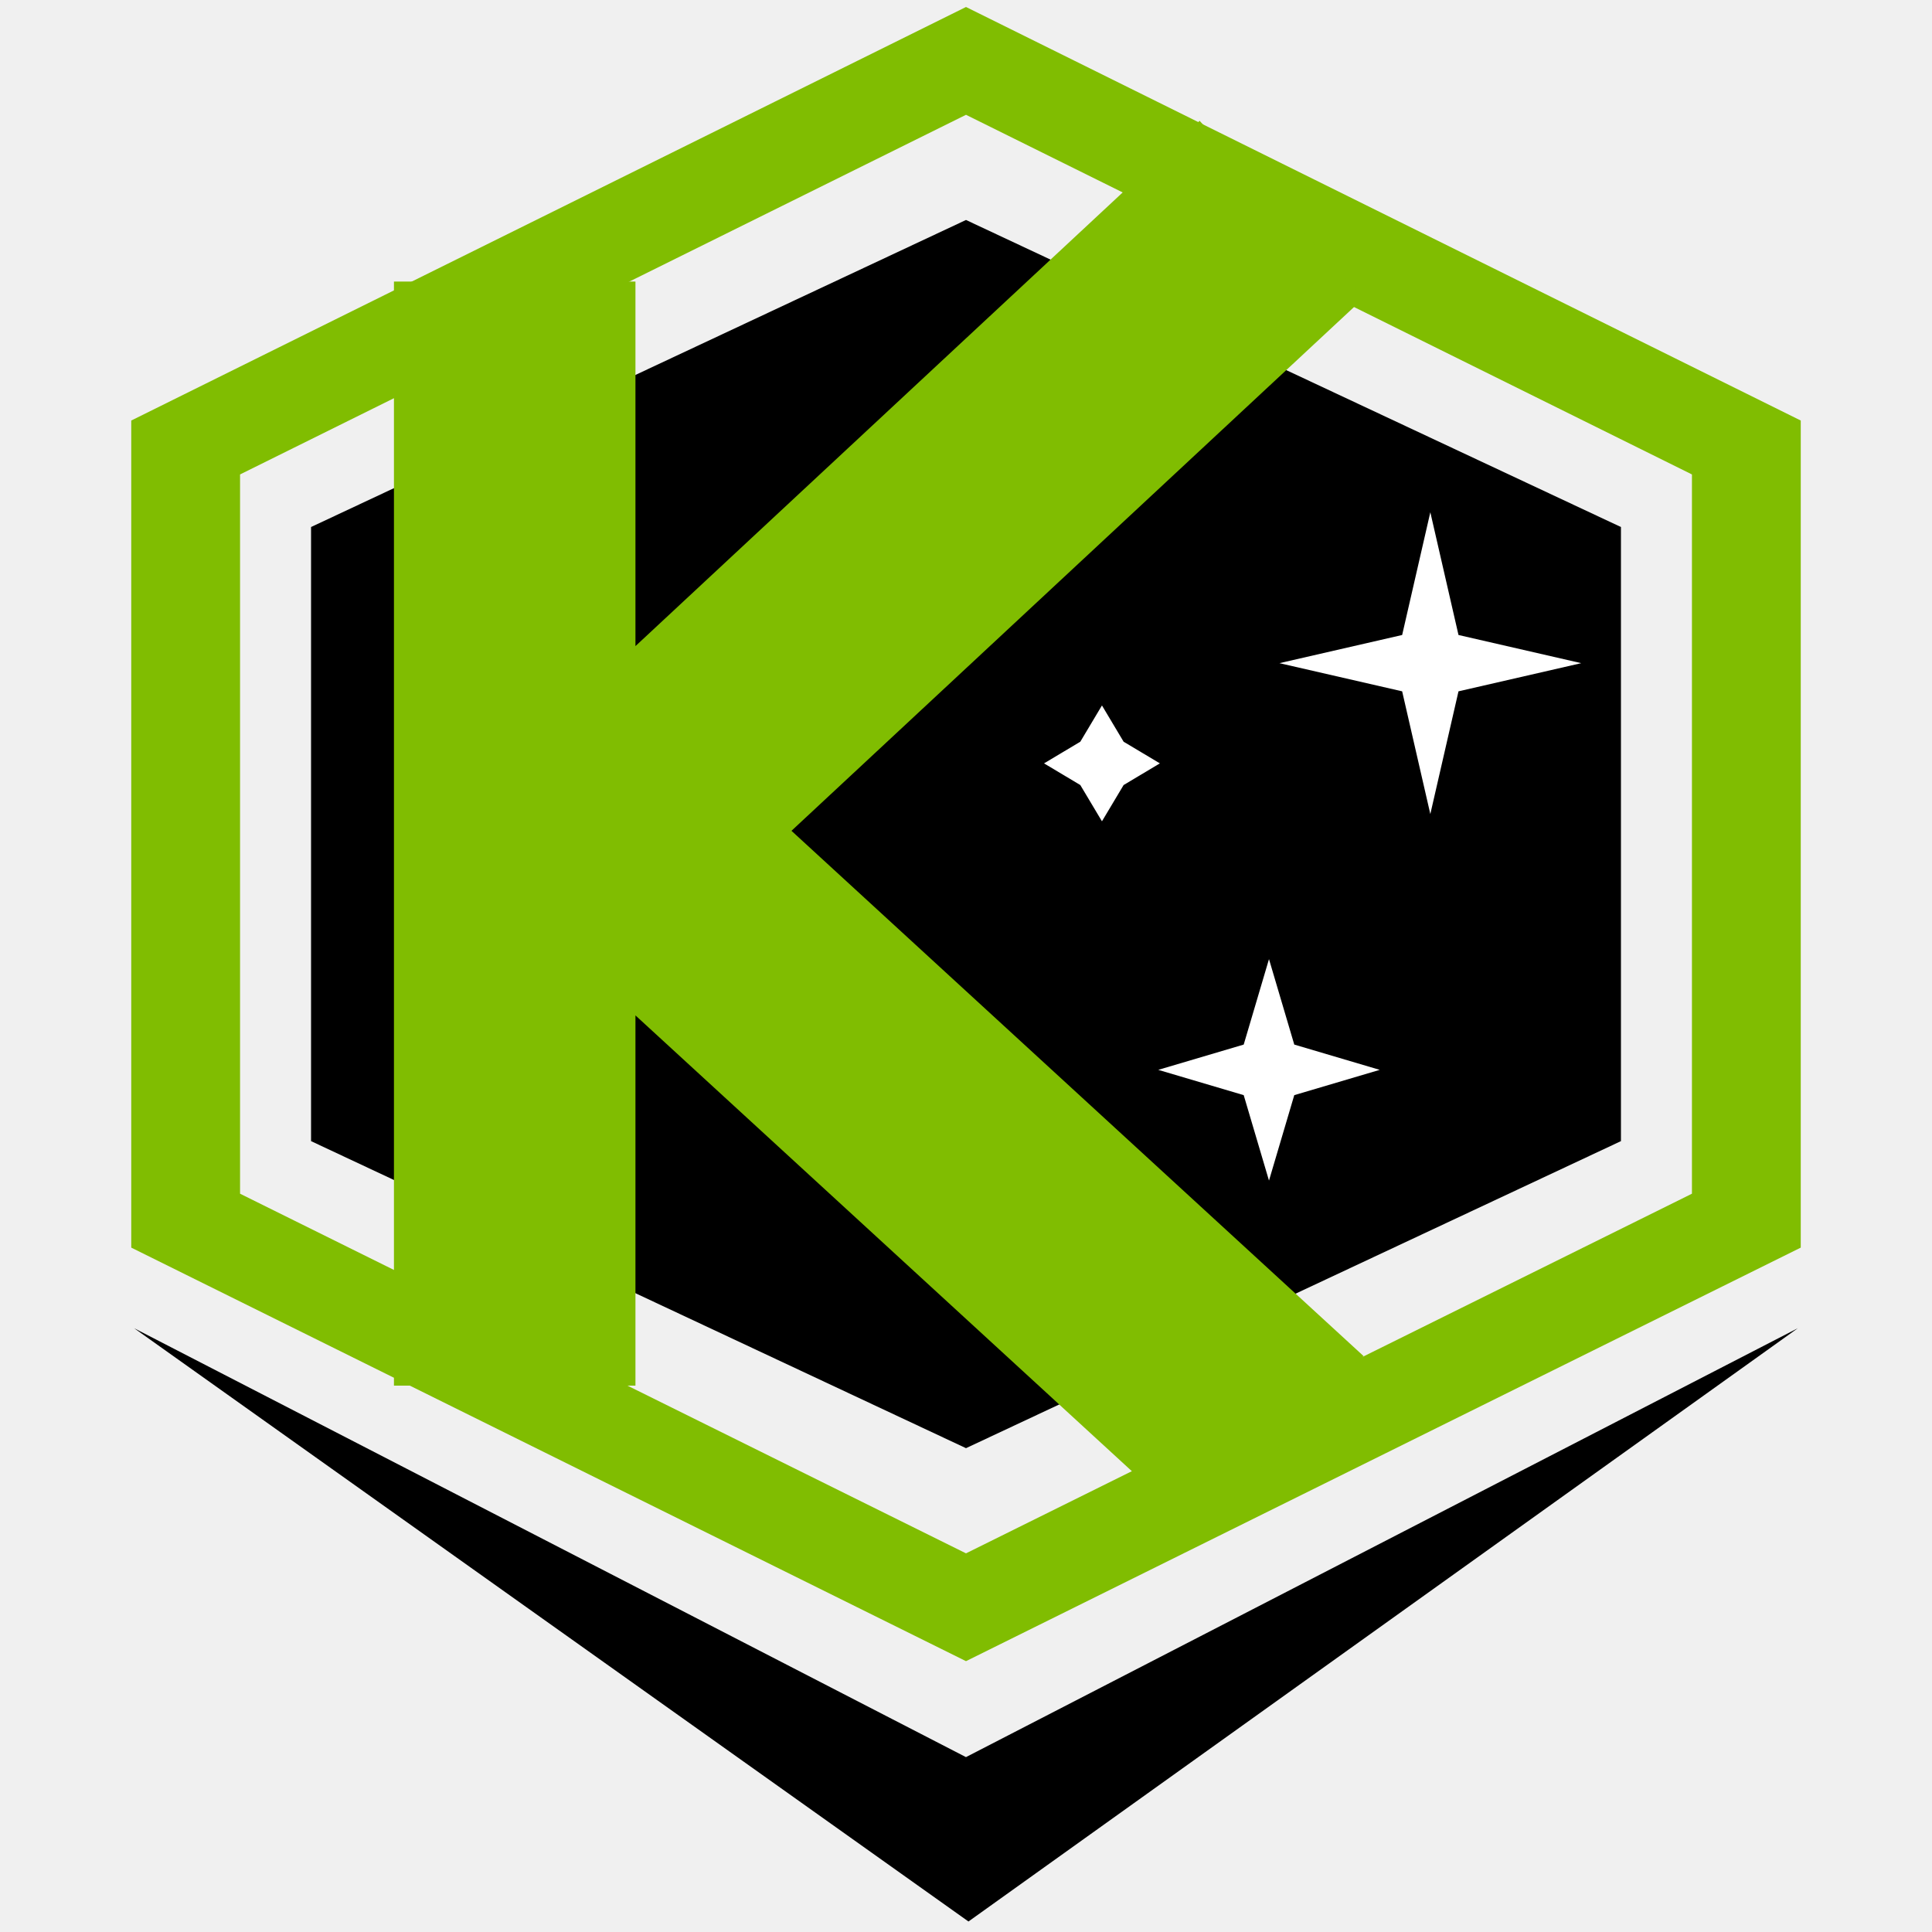
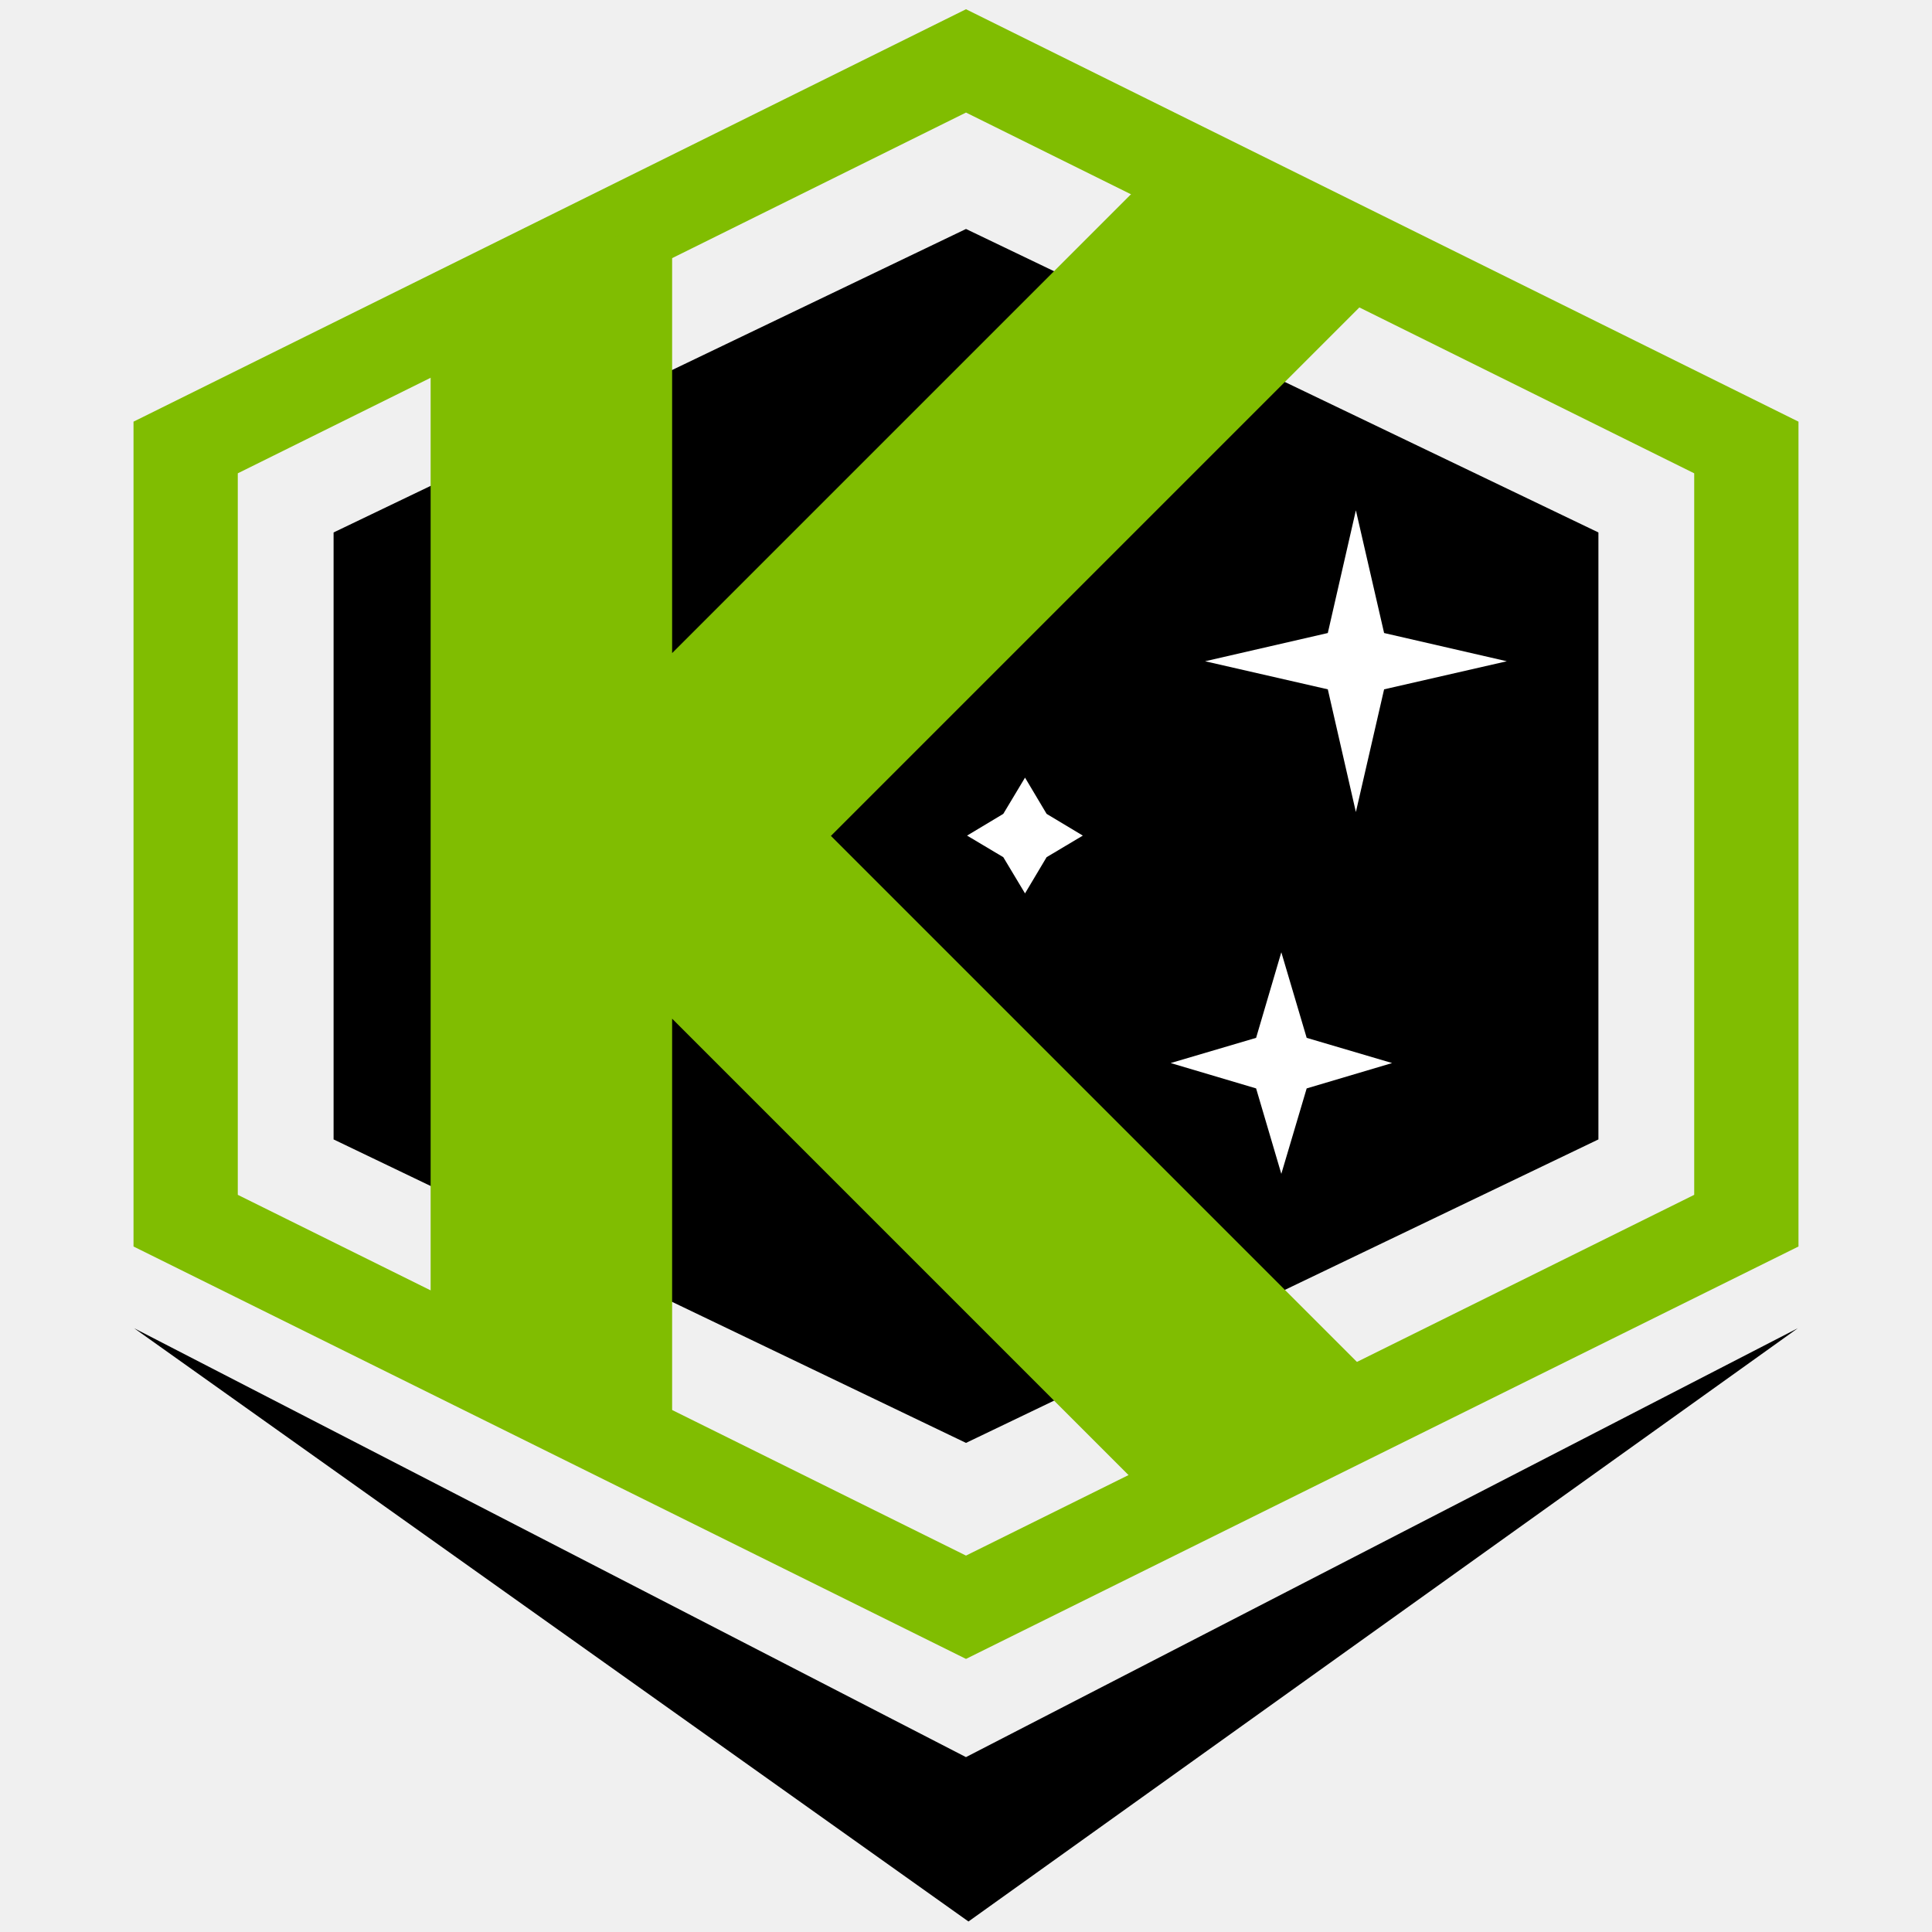
<svg xmlns="http://www.w3.org/2000/svg" width="400" height="400" id="svg2" version="1.1">
  <defs id="defs4" />
  <g id="layer1" transform="translate(0,-652.3622)">
-     <rect y="654.133" x="1.771" height="396.458" width="396.458" id="rect3043" style="fill:#ffffff;fill-opacity:0;stroke:none" />
-     <path transform="matrix(0.8424112,0,0,0.6840458,181.3684,819.9711)" d="m 183.084,100.357 -160.967,92.934 -160.967,-92.934 0,-185.869 160.967,-92.934 160.967,92.934 z" id="path3824" style="fill:#000000;stroke:none" />
-     <path style="fill:none;stroke:#80bd01;stroke-width:22.445;stroke-miterlimit:4;stroke-opacity:1;stroke-dasharray:none" id="path3799" d="m 183.084,100.357 -160.967,92.934 -160.967,-92.934 0,-185.869 160.967,-92.934 160.967,92.934 z" transform="matrix(1.003697,0,0,0.8612424,177.8012,818.6558)" />
-     <path style="fill:#000000;fill-opacity:1;stroke:none" d="M 199.994,1016.154 372.226,927.351 200.512,1050.188 27.763,927.351 z" id="path3049" />
-     <path id="path3809" style="fill:none;stroke:#80bd01;stroke-width:50;stroke-linecap:butt;stroke-linejoin:miter;stroke-miterlimit:4;stroke-opacity:1;stroke-dasharray:none" d="M 265.4,695.675 127.042,824.501 265.4,951.535 M 106.563,710.65 c 0,76.196 0,152.393 0,228.589" />
-     <path style="fill:#ffffff;fill-opacity:1;stroke:none" id="path3826" d="m 259.023,192.792 -9.307,-40.553 -40.553,-9.307 40.553,-9.307 9.307,-40.553 9.307,40.553 40.553,9.307 -40.553,9.307 z" transform="matrix(0.6265749,0,0,0.6265749,133.8362,700.1049)" />
-     <path transform="matrix(0.4597887,0,0,0.4597887,143.6349,808.1458)" d="m 259.023,192.792 -11.384,-38.475 -38.475,-11.384 38.475,-11.384 11.384,-38.475 11.384,38.475 38.475,11.384 -38.475,11.384 z" id="path3830" style="fill:#ffffff;fill-opacity:1;stroke:none" />
-     <path style="fill:#ffffff;fill-opacity:1;stroke:none" id="path3832" d="m 259.023,192.792 -18.642,-31.217 -31.217,-18.642 31.217,-18.642 18.642,-31.217 18.642,31.217 31.217,18.642 -31.217,18.642 z" transform="matrix(0.2405214,0,0,0.2405214,165.8483,776.0323)" />
+     <g id="g3911">
+       <rect style="fill:#ffffff;fill-opacity:0;stroke:none" id="rect3870" width="396.458" height="396.458" x="25.517" y="654.133" />
+       <path style="fill:#000000;fill-opacity:1;stroke:none" id="path3904" d="m 183.084,100.357 -160.967,92.934 -160.967,-92.934 0,-185.869 160.967,-92.934 160.967,92.934 z" transform="matrix(0.8134284,0,0,0.6760983,182.0093,820.4153)" />
+       <rect y="654.133" x="1.771" height="396.458" width="396.458" id="rect3886" style="fill:#ffffff;fill-opacity:0;stroke:none" />
+       <path style="fill:none;stroke:#80bd01;stroke-width:21.511;stroke-miterlimit:4;stroke-opacity:1;stroke-dasharray:none" id="path3890" d="m 183.084,100.357 -160.967,92.934 -160.967,-92.934 0,-185.869 160.967,-92.934 160.967,92.934 z" transform="matrix(1.003697,0,0,0.8612424,177.8011,818.6558)" />
+       <path style="fill:#000000;fill-opacity:1;stroke:none" d="M 199.994,1016.154 372.226,927.351 200.512,1050.188 27.763,927.351 z" id="path3892" />
+       <path d="m 280.72,758.018 -5.812,25.406 -25.406,5.844 25.406,5.812 5.812,25.406 5.844,-25.406 25.406,-5.812 -25.406,-5.844 -5.844,-25.406 z m -68.5,55.344 -4.5,7.5 -7.5,4.5 7.5,4.469 4.5,7.5 4.469,-7.5 7.5,-4.469 -7.5,-4.5 -4.469,-7.5 z m 53.063,36.156 -5.219,17.719 -17.688,5.219 17.688,5.25 5.219,17.688 5.25,-17.688 17.687,-5.25 -17.687,-5.219 -5.25,-17.719 z" style="fill:#ffffff;fill-opacity:1;stroke:none" id="path3915" />
+       <path id="path3894" d="m 241.251,685.487 -102.094,102.094 0,-92.2 -50,25.219 0,210.305 50,23.855 0,-91.491 103.719,103.719 46.219,-24.5 -117.062,-117.062 116.969,-116.969 z" style="font-size:medium;font-style:normal;font-variant:normal;font-weight:normal;font-stretch:normal;text-indent:0;text-align:start;text-decoration:none;line-height:normal;letter-spacing:normal;word-spacing:normal;text-transform:none;direction:ltr;block-progression:tb;writing-mode:lr-tb;text-anchor:start;baseline-shift:baseline;color:#000000;fill:#80bd01;fill-opacity:1;stroke:none;stroke-width:50;marker:none;visibility:visible;display:inline;overflow:visible;enable-background:accumulate;font-family:Sans;-inkscape-font-specification:Sans" />
+     </g>
+     <rect y="1750.122" x="410.63" height="396.458" width="396.458" id="rect3946" style="fill:#ffffff;fill-opacity:0;stroke:none" />
+     <rect style="fill:#ffffff;fill-opacity:0;stroke:none" id="rect3950" width="396.458" height="396.458" x="386.884" y="1750.122" />
+     <rect style="fill:#ffffff;fill-opacity:0;stroke:none" id="rect3969" width="396.458" height="396.458" x="568.975" y="654.133" />
+     <path style="fill:#000000;fill-opacity:1;stroke:none" d="M 743.469 47.406 L 682.625 76.594 L 682.625 135.219 L 761.688 56.156 L 743.469 47.406 z M 809.469 79.094 L 715.5 173.062 L 809.5 267.062 L 874.406 235.906 L 874.406 110.25 L 809.469 79.094 z M 632.625 100.594 L 612.531 110.25 L 612.531 235.906 L 632.625 245.562 L 632.625 100.594 z M 682.625 210.906 L 682.625 269.562 L 743.469 298.75 L 761.719 290 L 682.625 210.906 z " transform="translate(0,652.3622)" id="path3971" />
+     <rect y="654.133" x="545.229" height="396.458" width="396.458" id="rect3973" style="fill:#ffffff;fill-opacity:0;stroke:none" />
+     <path style="fill:none;stroke:#80bd01;stroke-width:21.511;stroke-miterlimit:4;stroke-opacity:1;stroke-dasharray:none" id="path3975" d="m 183.084,100.357 -160.967,92.934 -160.967,-92.934 0,-185.869 160.967,-92.934 160.967,92.934 z" transform="matrix(1.003697,0,0,0.8612424,721.2597,818.6558)" />
+     <path style="fill:#000000;fill-opacity:1;stroke:none" d="M 743.453,1016.154 915.685,927.351 743.971,1050.188 571.221,927.351 z" id="path3977" />
+     <path d="m 824.178,758.018 -5.812,25.406 -25.406,5.844 25.406,5.812 5.812,25.406 5.844,-25.406 25.406,-5.812 -25.406,-5.844 -5.844,-25.406 z m -68.5,55.344 -4.5,7.5 -7.5,4.5 7.5,4.469 4.5,7.5 4.469,-7.5 7.5,-4.469 -7.5,-4.5 -4.469,-7.5 z m 53.063,36.156 -5.219,17.719 -17.688,5.219 17.688,5.25 5.219,17.688 5.25,-17.688 17.687,-5.25 -17.687,-5.219 -5.25,-17.719 z" style="fill:#ffffff;fill-opacity:1;stroke:none" id="path3979" />
+     <rect y="654.133" x="1084.088" height="396.458" width="396.458" id="rect4005" style="fill:#ffffff;fill-opacity:0;stroke:none" />
+     <rect style="fill:#ffffff;fill-opacity:0;stroke:none" id="rect4009" width="396.458" height="396.458" x="1060.342" y="654.133" />
  </g>
</svg>
